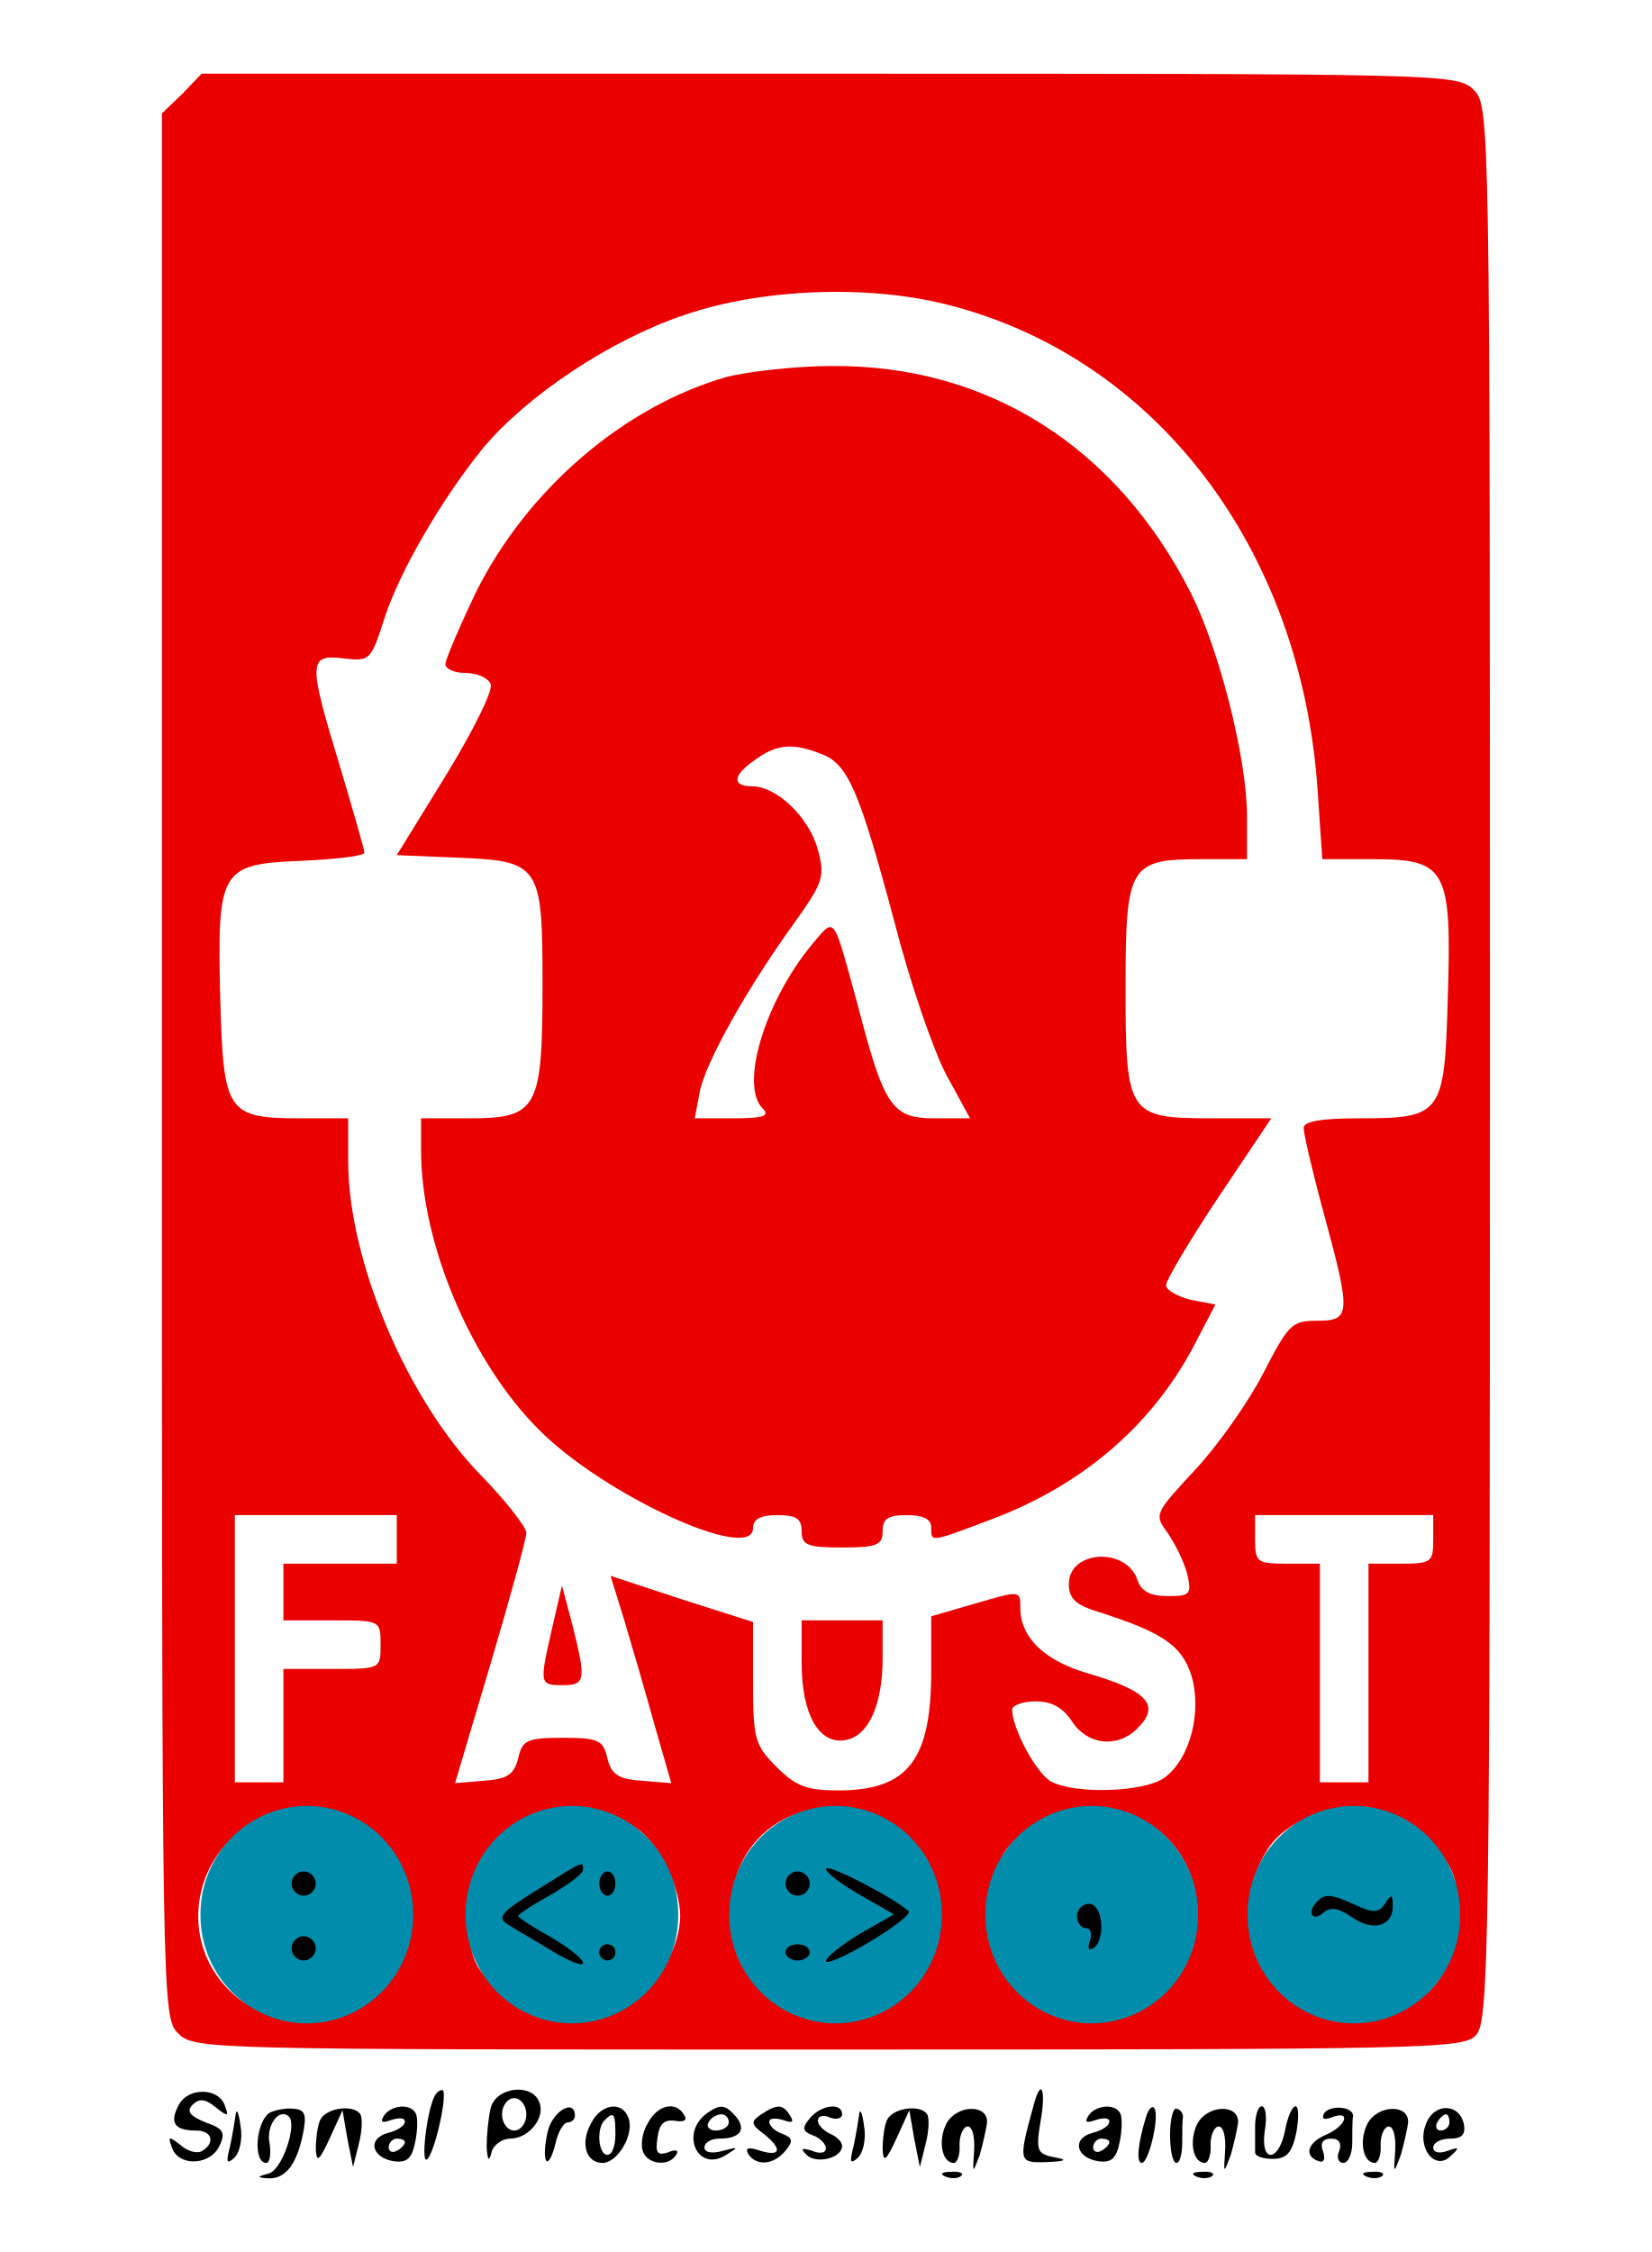
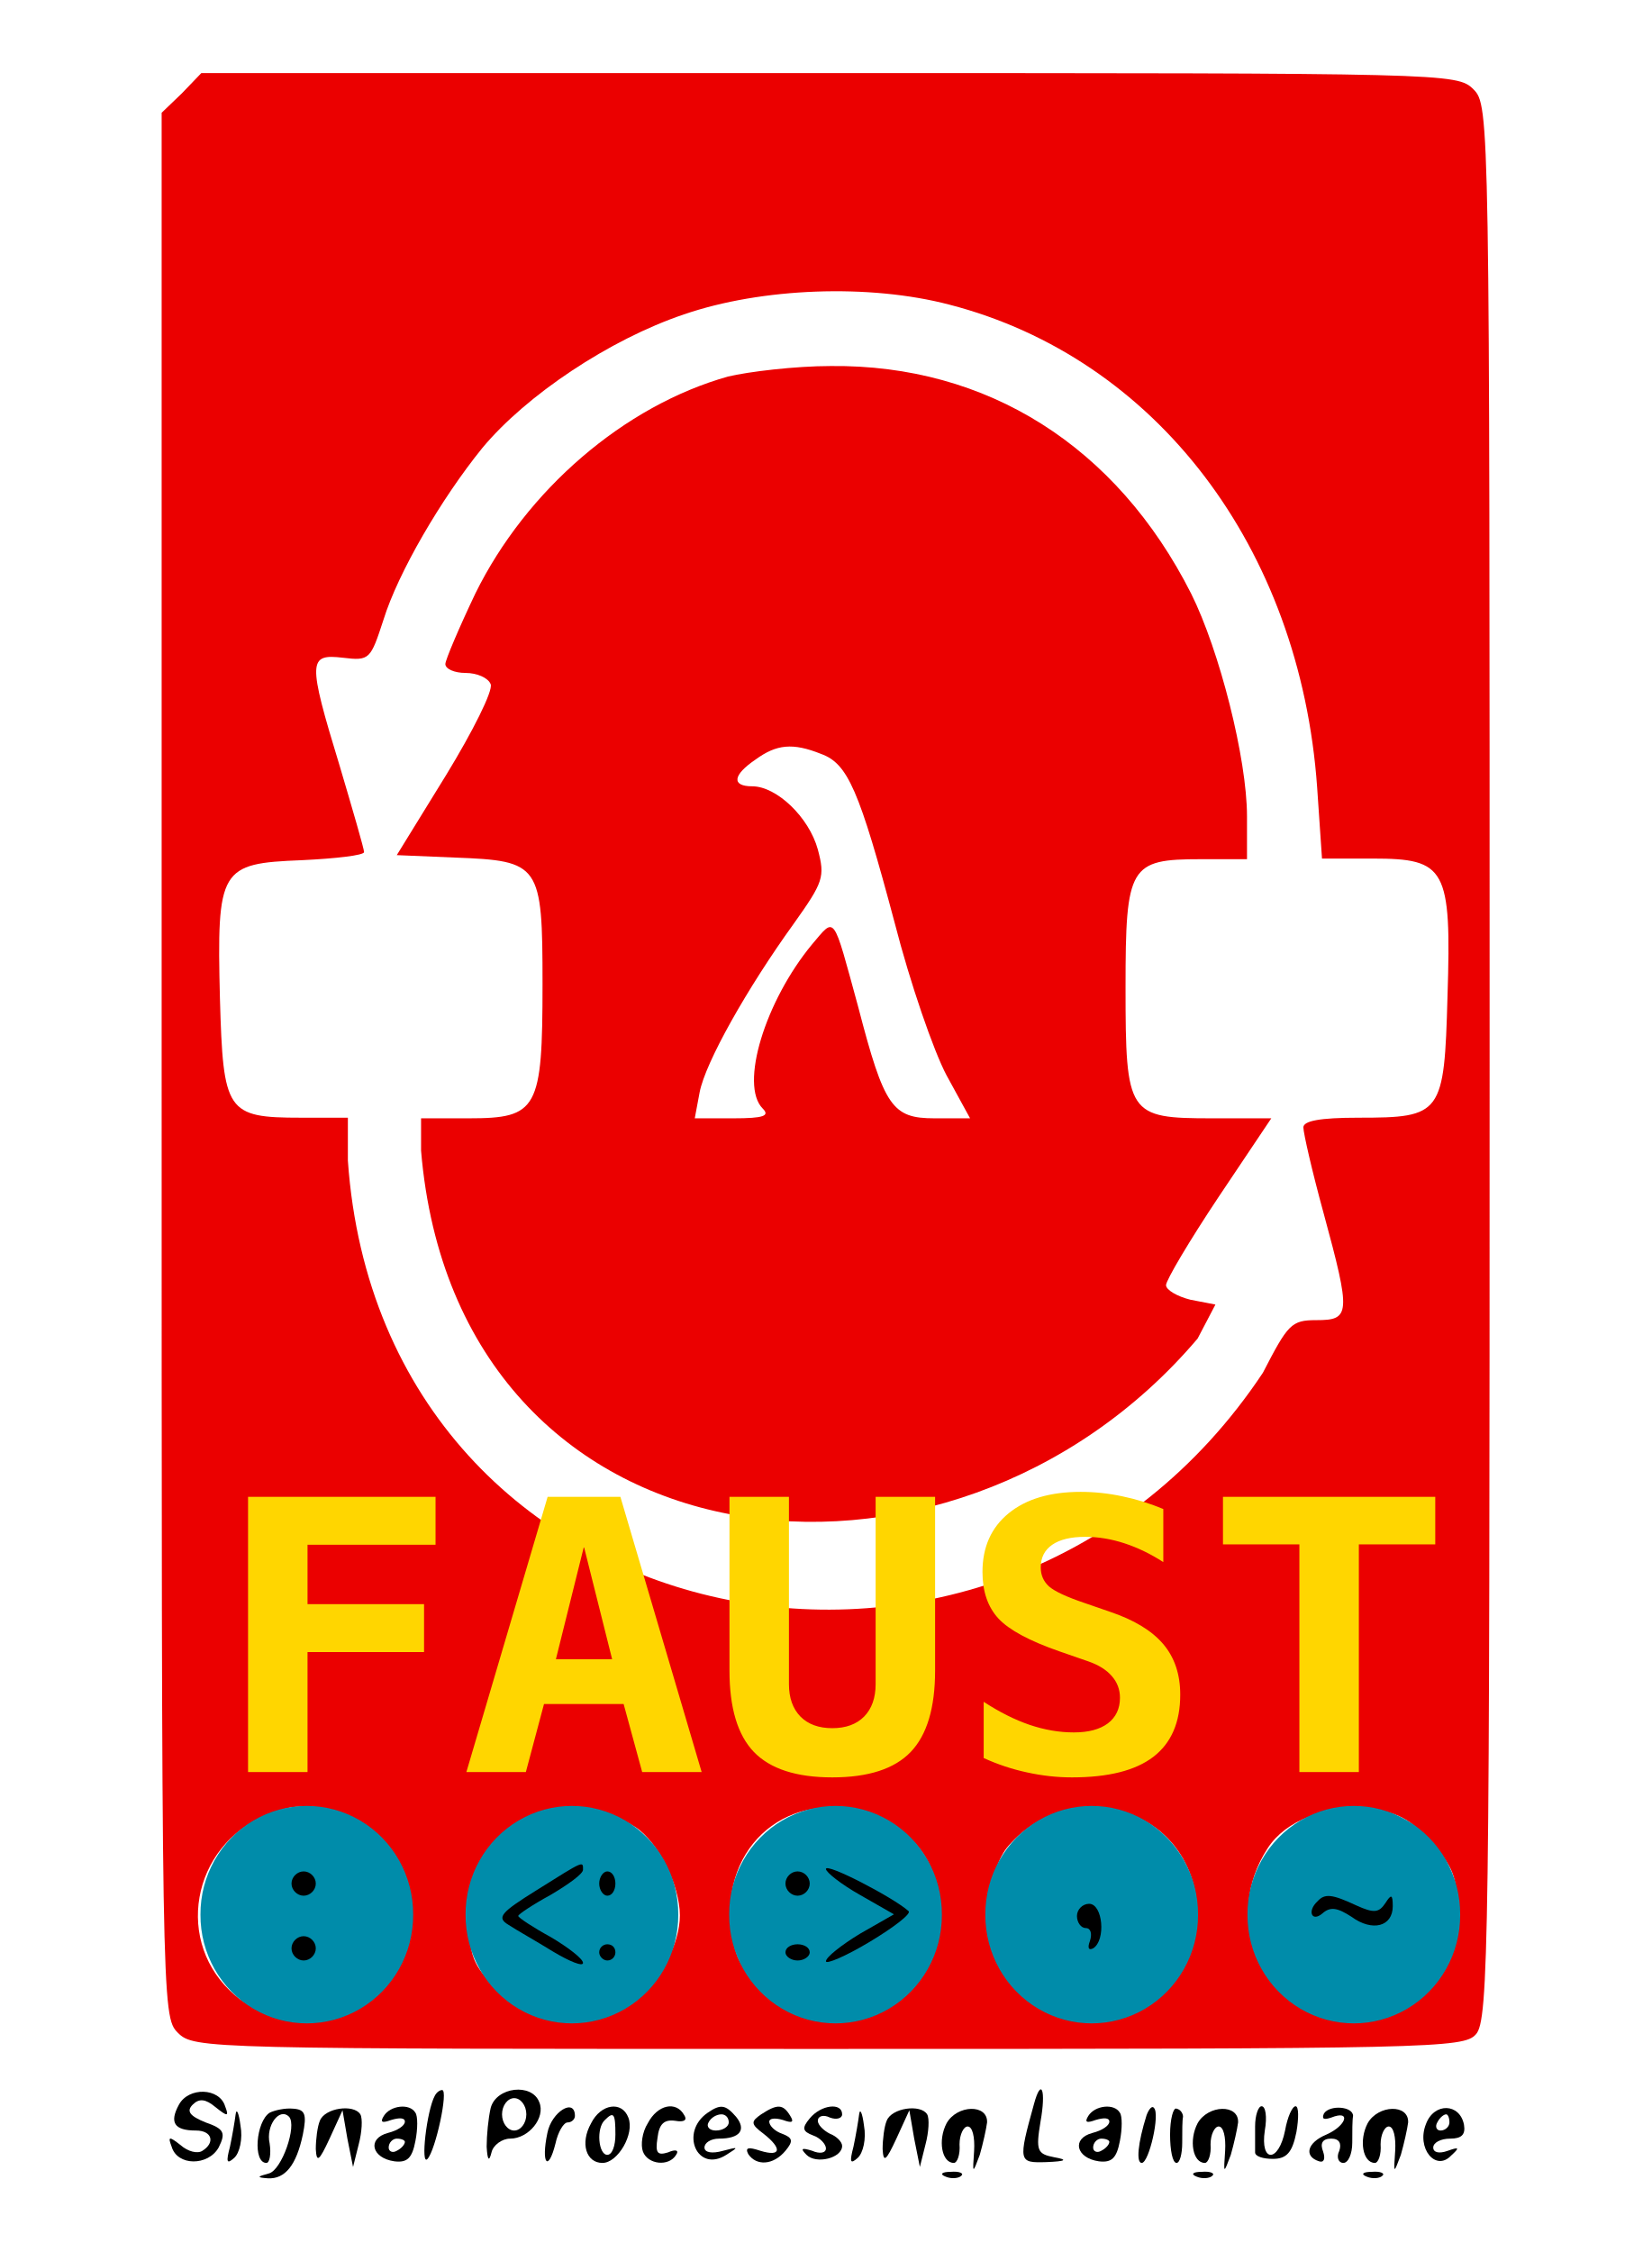
<svg xmlns="http://www.w3.org/2000/svg" version="1.0" width="468pt" height="638pt" viewBox="0 0 468 638" preserveAspectRatio="xMidYMid meet" id="svg2304">
-   <defs id="defs2395" />
-   <g id="g3540" style="fill:#eb0000;fill-opacity:1">
-     <path d="M 51.618,26.617 L 45.882,32.123 L 45.882,301.911 C 45.882,568.488 45.882,571.471 50.471,576.059 C 55.059,580.647 58.041,580.647 234.688,580.647 C 406.059,580.647 414.777,580.418 418.218,576.518 C 421.889,572.618 422.118,550.135 422.118,301.223 C 422.118,33.041 422.118,30.058 417.53,25.47 C 412.942,20.882 409.959,20.882 235.147,20.882 L 57.124,20.882 L 51.618,26.617 z M 269.1,86.494 C 327.6,101.635 368.436,155.317 373.253,223.223 L 374.63,243.411 L 389.083,243.411 C 409.73,243.411 411.336,246.164 410.189,282.411 C 409.271,315.906 408.583,316.823 384.953,316.823 C 373.942,316.823 369.353,317.741 369.353,319.576 C 369.353,321.182 371.877,332.194 375.089,343.894 C 382.889,372.57 382.659,374.176 373.024,374.176 C 365.912,374.176 364.994,375.323 357.883,389.088 C 353.753,397.117 345.036,409.506 338.612,416.388 C 327.142,428.776 326.912,429.006 330.812,434.282 C 332.877,437.264 335.4,442.312 336.318,445.753 C 337.694,451.717 337.236,452.176 330.812,452.176 C 325.765,452.176 323.471,450.8 322.324,447.817 C 319.341,438.182 302.824,439.1 302.824,448.735 C 302.824,452.865 304.659,454.7 311.541,456.765 C 329.436,462.5 334.712,466.17 337.465,474.429 C 340.677,484.753 337.236,498.517 329.665,503.794 C 323.93,507.694 304.659,508.382 297.777,504.712 C 293.647,502.418 286.765,489.8 286.765,484.294 C 286.765,483.147 289.747,482 293.418,482 C 298.006,482 301.218,483.835 303.741,487.735 C 308.1,494.388 316.589,495.306 322.094,489.8 C 328.977,483.147 325.306,479.017 307.871,473.97 C 295.712,470.3 289.059,463.876 289.059,455.388 C 289.059,450.57 289.059,450.57 276.441,454.241 L 263.824,457.912 L 263.824,473.512 C 263.824,498.747 257.171,507.235 237.441,507.235 C 228.724,507.235 225.512,506.088 220.006,500.582 C 213.812,494.388 213.353,492.553 213.353,476.723 L 213.353,459.517 L 193.165,453.094 L 172.977,446.441 L 176.877,459.059 C 178.941,465.941 182.841,479.247 185.365,488.423 L 190.183,505.17 L 181.694,504.482 C 175.041,504.023 173.206,502.647 172.059,498.059 C 170.912,493.012 169.535,492.323 159.441,492.323 C 149.347,492.323 147.971,493.012 146.824,498.059 C 145.677,502.647 143.841,504.023 137.188,504.482 L 128.93,505.17 L 139.024,471.217 C 144.53,452.635 149.118,435.888 149.118,434.282 C 149.118,432.676 143.612,425.564 136.73,418.453 C 115.394,396.888 98.647,357.2 98.647,328.982 L 98.647,316.823 L 85.341,316.823 C 64.235,316.823 63.318,315.217 62.4,283.1 C 61.482,246.164 62.4,244.788 85.571,243.87 C 95.206,243.411 103.235,242.494 103.235,241.576 C 103.235,240.658 100.024,229.647 96.353,217.258 C 87.177,187.205 87.406,185.37 97.271,186.517 C 104.841,187.435 105.071,186.976 108.741,175.735 C 112.871,162.429 125.03,141.552 136.73,127.099 C 149.118,112.188 172.747,96.358 193.853,89.246 C 215.877,81.676 246.388,80.529 269.1,86.494 z M 112.412,436.117 L 112.412,443 L 96.353,443 L 80.294,443 L 80.294,451.029 L 80.294,459.059 L 94.059,459.059 C 107.824,459.059 107.824,459.059 107.824,465.941 C 107.824,472.823 107.824,472.823 94.059,472.823 L 80.294,472.823 L 80.294,488.882 L 80.294,504.941 L 73.412,504.941 L 66.529,504.941 L 66.529,467.088 L 66.529,429.235 L 89.471,429.235 L 112.412,429.235 L 112.412,436.117 z M 406.059,436.117 C 406.059,442.541 405.6,443 396.883,443 L 387.706,443 L 387.706,473.97 L 387.706,504.941 L 380.824,504.941 L 373.942,504.941 L 373.942,473.97 L 373.942,443 L 364.765,443 C 356.047,443 355.589,442.541 355.589,436.117 L 355.589,429.235 L 380.824,429.235 L 406.059,429.235 L 406.059,436.117 z M 93.83,513.2 C 117,517.788 123.882,549.906 105.3,565.735 C 95.206,573.994 76.624,573.994 66.759,565.506 C 49.324,550.823 54.141,523.065 75.706,514.347 C 82.818,511.594 84.653,511.365 93.83,513.2 z M 180.088,517.788 C 186.512,521.918 192.706,534.306 192.706,542.794 C 192.706,550.823 187.43,560.688 179.859,566.653 C 175.271,570.323 170.453,571.471 161.277,571.471 C 150.035,571.471 147.741,570.553 140.859,563.671 C 133.977,556.788 133.059,554.494 133.059,543.253 C 133.059,529.029 138.335,520.312 150.035,515.035 C 158.294,511.365 172.059,512.512 180.088,517.788 z M 248.683,515.035 C 259.924,519.623 266.118,529.029 266.118,540.959 C 266.118,560.688 255.106,571.471 235.147,571.471 C 226.659,571.471 223.218,570.094 216.565,563.9 C 209.453,557.476 208.077,554.494 207.159,544.859 C 205.094,521 226.2,505.629 248.683,515.035 z M 322.324,515.035 C 337.236,521.459 343.659,540.27 336.089,556.329 C 326.683,576.288 293.189,576.747 283.094,557.247 C 278.277,548.071 279.883,529.718 285.847,523.065 C 295.024,512.512 309.018,509.529 322.324,515.035 z M 405.371,521.918 C 411.795,529.029 412.942,531.782 412.942,541.876 C 412.942,562.294 400.324,573.306 379.447,570.782 C 357.194,568.259 346.412,543.482 359.259,523.753 C 364.306,515.953 375.547,511.594 387.706,512.741 C 395.736,513.429 399.406,515.265 405.371,521.918 z " id="path2310" style="fill:#eb0000;stroke:none;fill-opacity:1" />
-     <path d="M 206.241,106.682 C 176.877,114.941 149.118,138.799 134.665,168.164 C 130.077,177.8 126.177,186.976 126.177,188.123 C 126.177,189.5 128.7,190.647 131.912,190.647 C 135.124,190.647 138.335,192.023 139.024,193.858 C 139.712,195.694 133.977,207.164 126.406,219.553 L 112.412,242.264 L 128.93,242.953 C 153.018,243.87 153.706,244.788 153.706,278.741 C 153.706,314.3 152.33,316.823 132.83,316.823 L 119.294,316.823 L 119.294,326 C 119.294,352.382 133.518,385.876 152.559,404.917 C 170.912,423.5 213.353,443 213.353,432.906 C 213.353,430.382 215.418,429.235 220.236,429.235 C 225.512,429.235 227.118,430.153 227.118,433.823 C 227.118,437.723 228.724,438.412 238.588,438.412 C 248.453,438.412 250.059,437.723 250.059,433.823 C 250.059,430.153 251.665,429.235 256.941,429.235 C 261.53,429.235 263.824,430.382 263.824,432.676 C 263.824,437.035 263.365,437.035 281.03,430.382 C 307.183,420.517 327.371,403.082 339.3,379.223 L 344.347,369.588 L 337.236,368.211 C 333.565,367.294 330.353,365.459 330.353,364.082 C 330.353,362.706 337.006,351.464 345.265,339.076 L 360.177,316.823 L 343.43,316.823 C 319.571,316.823 318.883,315.906 318.883,279.658 C 318.883,245.247 320.03,243.411 340.218,243.411 L 353.294,243.411 L 353.294,231.253 C 353.294,214.964 345.494,184.223 337.465,168.164 C 316.359,126.411 279.653,103.241 235.377,103.699 C 225.283,103.699 211.977,105.305 206.241,106.682 z M 232.624,213.588 C 240.194,216.341 243.406,223.682 253.5,261.535 C 257.859,278.511 264.512,297.782 268.183,304.664 L 274.836,316.823 L 264.741,316.823 C 252.812,316.823 250.518,313.611 243.177,285.394 C 235.836,258.553 236.753,259.7 230.1,267.5 C 216.794,283.558 209.453,307.417 216.106,314.07 C 218.171,316.135 216.336,316.823 207.847,316.823 L 196.835,316.823 L 198.212,309.482 C 199.818,300.994 211.747,279.888 224.824,261.764 C 233.312,249.835 233.771,248.458 231.706,240.658 C 229.183,231.482 220.006,222.764 213.124,222.764 C 207.159,222.764 207.618,219.553 214.041,215.194 C 220.006,210.835 224.594,210.376 232.624,213.588 z " id="path2312" style="fill:#eb0000;stroke:none;fill-opacity:1" />
-     <path d="M 156.459,461.123 C 152.788,477.182 152.788,477.412 159.441,477.412 C 165.865,477.412 166.094,476.035 162.194,460.435 L 159.212,449.194 L 156.459,461.123 z " id="path2314" style="fill:#eb0000;stroke:none;fill-opacity:1" />
-     <path d="M 227.118,471.217 C 227.118,485.441 231.936,494.159 239.277,493.012 C 245.93,492.094 250.059,483.147 250.059,469.841 L 250.059,459.059 L 238.588,459.059 L 227.118,459.059 L 227.118,471.217 z " id="path2316" style="fill:#eb0000;stroke:none;fill-opacity:1" />
-   </g>
+   <defs id="defs2395">
+     </defs>
+   <path style="fill:#eb0000;fill-opacity:1;stroke:none" id="path2310" d="M 51.53,26.441 L 45.795,31.947 L 45.795,301.736 C 45.795,568.313 45.795,571.295 50.383,575.883 C 54.971,580.471 57.953,580.471 234.601,580.471 C 405.971,580.471 414.689,580.242 418.13,576.342 C 421.801,572.442 422.03,549.96 422.03,301.048 C 422.03,32.865 422.03,29.883 417.442,25.294 C 412.854,20.706 409.871,20.706 235.059,20.706 L 57.036,20.706 L 51.53,26.441 z M 269.012,86.318 C 327.513,101.459 368.348,155.142 373.165,223.047 L 374.542,243.236 L 388.995,243.236 C 409.642,243.236 411.248,245.989 410.101,282.236 C 409.183,315.73 408.495,316.648 384.866,316.648 C 373.854,316.648 369.265,317.565 369.265,319.4 C 369.265,321.006 371.789,332.018 375.001,343.718 C 382.801,372.395 382.571,374.001 372.936,374.001 C 365.824,374.001 364.907,375.148 357.795,388.912 C 283.304,500.985 108.223,467.11 98.559,328.806 L 98.559,316.648 L 85.253,316.648 C 64.148,316.648 63.23,315.042 62.312,282.924 C 61.395,245.989 62.312,244.612 85.483,243.695 C 95.118,243.236 103.148,242.318 103.148,241.4 C 103.148,240.483 99.936,229.471 96.265,217.083 C 87.089,187.03 87.318,185.194 97.183,186.342 C 104.753,187.259 104.983,186.8 108.653,175.559 C 112.783,162.253 124.942,141.377 136.642,126.924 C 149.03,112.012 172.659,96.183 193.765,89.071 C 215.789,81.5 246.301,80.353 269.012,86.318 z M 93.742,513.024 C 116.912,517.612 123.795,549.73 105.212,565.56 C 95.118,573.818 76.536,573.818 66.671,565.33 C 49.236,550.648 54.053,522.889 75.618,514.171 C 82.73,511.418 84.565,511.189 93.742,513.024 z M 180.001,517.612 C 186.424,521.742 192.618,534.13 192.618,542.618 C 192.618,550.648 187.342,560.513 179.771,566.477 C 175.183,570.148 170.365,571.295 161.189,571.295 C 149.948,571.295 147.654,570.377 140.771,563.495 C 133.889,556.612 132.971,554.318 132.971,543.077 C 132.971,528.854 138.248,520.136 149.948,514.86 C 158.206,511.189 171.971,512.336 180.001,517.612 z M 248.595,514.86 C 259.836,519.448 266.03,528.854 266.03,540.783 C 266.03,560.513 255.018,571.295 235.059,571.295 C 226.571,571.295 223.13,569.918 216.477,563.724 C 209.365,557.301 207.989,554.318 207.071,544.683 C 205.006,520.824 226.112,505.454 248.595,514.86 z M 322.236,514.86 C 337.148,521.283 343.571,540.095 336.001,556.154 C 326.595,576.113 293.101,576.571 283.007,557.071 C 278.189,547.895 279.795,529.542 285.76,522.889 C 294.936,512.336 308.93,509.354 322.236,514.86 z M 405.283,521.742 C 411.707,528.854 412.854,531.607 412.854,541.701 C 412.854,562.118 400.236,573.13 379.36,570.607 C 357.107,568.083 346.324,543.307 359.171,523.577 C 364.218,515.777 375.46,511.418 387.618,512.565 C 395.648,513.254 399.318,515.089 405.283,521.742 z" />
+   <path style="fill:#eb0000;fill-opacity:1;stroke:none" id="path2312" d="M 206.241,106.682 C 176.877,114.941 149.118,138.799 134.665,168.164 C 130.077,177.8 126.177,186.976 126.177,188.123 C 126.177,189.5 128.7,190.647 131.912,190.647 C 135.124,190.647 138.335,192.023 139.024,193.858 C 139.712,195.694 133.977,207.164 126.406,219.553 L 112.412,242.264 L 128.93,242.953 C 153.018,243.87 153.706,244.788 153.706,278.741 C 153.706,314.3 152.33,316.823 132.83,316.823 L 119.294,316.823 L 119.294,326 C 129.423,446.654 268.91,462.19 339.3,379.223 L 344.347,369.588 L 337.236,368.211 C 333.565,367.294 330.353,365.459 330.353,364.082 C 330.353,362.706 337.006,351.464 345.265,339.076 L 360.177,316.823 L 343.43,316.823 C 319.571,316.823 318.883,315.906 318.883,279.658 C 318.883,245.247 320.03,243.411 340.218,243.411 L 353.294,243.411 L 353.294,231.253 C 353.294,214.964 345.494,184.223 337.465,168.164 C 316.359,126.411 279.653,103.241 235.377,103.699 C 225.283,103.699 211.977,105.305 206.241,106.682 z M 232.624,213.588 C 240.194,216.341 243.406,223.682 253.5,261.535 C 257.859,278.511 264.512,297.782 268.183,304.664 L 274.836,316.823 L 264.741,316.823 C 252.812,316.823 250.518,313.611 243.177,285.394 C 235.836,258.553 236.753,259.7 230.1,267.5 C 216.794,283.558 209.453,307.417 216.106,314.07 C 218.171,316.135 216.336,316.823 207.847,316.823 L 196.835,316.823 L 198.212,309.482 C 199.818,300.994 211.747,279.888 224.824,261.764 C 233.312,249.835 233.771,248.458 231.706,240.658 C 229.183,231.482 220.006,222.764 213.124,222.764 C 207.159,222.764 207.618,219.553 214.041,215.194 C 220.006,210.835 224.594,210.376 232.624,213.588 z" />
  <g id="g5583">
    <g id="g5554">
      <path style="fill:#008caa;fill-opacity:1;fill-rule:nonzero;stroke:#008caa;stroke-width:1.186;stroke-miterlimit:4;stroke-dasharray:none;stroke-dashoffset:0;stroke-opacity:1" id="path3568" d="M 119.836 543.482 A 32.913 32.069 0 1 1  54.011,543.482 A 32.913 32.069 0 1 1  119.836 543.482 z" transform="matrix(0.8992511,0,0,-0.9380081,8.757423,1052.217)" />
      <path style="fill:#000000;stroke:none" id="path2318" d="M 82.588,533.618 C 82.588,535.453 84.194,537.059 86.029,537.059 C 87.865,537.059 89.471,535.453 89.471,533.618 C 89.471,531.782 87.865,530.176 86.029,530.176 C 84.194,530.176 82.588,531.782 82.588,533.618 z " />
      <path style="fill:#000000;stroke:none" id="path2320" d="M 82.588,551.971 C 82.588,553.806 84.194,555.412 86.029,555.412 C 87.865,555.412 89.471,553.806 89.471,551.971 C 89.471,550.135 87.865,548.529 86.029,548.529 C 84.194,548.529 82.588,550.135 82.588,551.971 z " />
    </g>
    <g id="g5563">
      <path transform="matrix(0.8992511,0,0,-0.9380081,83.86589,1052.217)" d="M 119.836 543.482 A 32.913 32.069 0 1 1  54.011,543.482 A 32.913 32.069 0 1 1  119.836 543.482 z" id="path3572" style="fill:#008caa;fill-opacity:1;fill-rule:nonzero;stroke:#008caa;stroke-width:1.186;stroke-miterlimit:4;stroke-dasharray:none;stroke-dashoffset:0;stroke-opacity:1" />
      <path style="fill:#000000;stroke:none" id="path2322" d="M 152.1,535.453 C 141.777,541.876 140.63,543.253 144.071,545.318 C 146.135,546.694 151.871,549.906 156.688,552.888 C 161.277,555.641 165.177,557.247 165.177,556.1 C 165.177,554.953 161.047,551.741 156,548.759 C 150.953,546.006 146.824,543.253 146.824,542.794 C 146.824,542.335 150.953,539.582 156,536.829 C 161.047,533.847 165.177,530.865 165.177,529.718 C 165.177,527.194 165.635,526.965 152.1,535.453 z " />
      <path style="fill:#000000;stroke:none" id="path2324" d="M 169.765,533.618 C 169.765,535.453 170.912,537.059 172.059,537.059 C 173.435,537.059 174.353,535.453 174.353,533.618 C 174.353,531.782 173.435,530.176 172.059,530.176 C 170.912,530.176 169.765,531.782 169.765,533.618 z " />
      <path style="fill:#000000;stroke:none" id="path2326" d="M 169.765,553.118 C 169.765,554.265 170.912,555.412 172.059,555.412 C 173.435,555.412 174.353,554.265 174.353,553.118 C 174.353,551.741 173.435,550.823 172.059,550.823 C 170.912,550.823 169.765,551.741 169.765,553.118 z " />
    </g>
    <g id="g5569">
      <path style="fill:#008caa;fill-opacity:1;fill-rule:nonzero;stroke:#008caa;stroke-width:1.186;stroke-miterlimit:4;stroke-dasharray:none;stroke-dashoffset:0;stroke-opacity:1" id="path3574" d="M 119.836 543.482 A 32.913 32.069 0 1 1  54.011,543.482 A 32.913 32.069 0 1 1  119.836 543.482 z" transform="matrix(0.8992511,0,0,-0.9380081,158.5524,1052.217)" />
      <path style="fill:#000000;stroke:none" id="path2328" d="M 234,529.488 C 234,530.406 238.359,533.847 243.636,536.829 L 253.271,542.335 L 243.636,547.841 C 238.359,551.053 234,554.494 234,555.641 C 234,556.559 239.506,554.265 246.388,550.135 C 253.271,546.006 258.318,542.106 257.4,541.418 C 253.041,537.518 234,527.653 234,529.488 z " />
      <path style="fill:#000000;stroke:none" id="path2330" d="M 222.53,533.618 C 222.53,535.453 224.136,537.059 225.971,537.059 C 227.806,537.059 229.412,535.453 229.412,533.618 C 229.412,531.782 227.806,530.176 225.971,530.176 C 224.136,530.176 222.53,531.782 222.53,533.618 z " />
      <path style="fill:#000000;stroke:none" id="path2332" d="M 222.53,553.118 C 222.53,554.265 224.136,555.412 225.971,555.412 C 227.806,555.412 229.412,554.265 229.412,553.118 C 229.412,551.741 227.806,550.823 225.971,550.823 C 224.136,550.823 222.53,551.741 222.53,553.118 z " />
    </g>
    <g id="g5575">
      <path transform="matrix(0.8992511,0,0,-0.9380081,231.1291,1052.217)" d="M 119.836 543.482 A 32.913 32.069 0 1 1  54.011,543.482 A 32.913 32.069 0 1 1  119.836 543.482 z" id="path3576" style="fill:#008caa;fill-opacity:1;fill-rule:nonzero;stroke:#008caa;stroke-width:1.186;stroke-miterlimit:4;stroke-dasharray:none;stroke-dashoffset:0;stroke-opacity:1" />
      <path style="fill:#000000;stroke:none" id="path2334" d="M 305.118,542.794 C 305.118,544.629 306.265,546.235 307.641,546.235 C 309.018,546.235 309.477,547.841 308.789,549.906 C 308.1,551.741 308.33,552.659 309.706,551.971 C 313.377,549.676 312.459,539.353 308.559,539.353 C 306.724,539.353 305.118,540.959 305.118,542.794 z " />
    </g>
    <g id="g5579">
      <path style="fill:#008caa;fill-opacity:1;fill-rule:nonzero;stroke:#008caa;stroke-width:1.186;stroke-miterlimit:4;stroke-dasharray:none;stroke-dashoffset:0;stroke-opacity:1" id="path3578" d="M 119.836 543.482 A 32.913 32.069 0 1 1  54.011,543.482 A 32.913 32.069 0 1 1  119.836 543.482 z" transform="matrix(0.8992511,0,0,-0.9380081,305.3937,1052.217)" />
      <path style="fill:#000000;stroke:none" id="path2336" d="M 373.253,538.665 C 370.271,541.418 371.647,544.629 374.63,542.106 C 376.924,540.041 378.989,540.5 382.889,543.023 C 388.853,547.382 394.589,545.776 394.589,540.041 C 394.589,536.6 394.13,536.6 392.524,539.123 C 390.689,541.876 389.312,542.106 384.265,539.812 C 377.383,536.6 375.318,536.37 373.253,538.665 z " />
    </g>
  </g>
  <g id="g5605">
    <path d="M 50.7,596.247 C 47.947,601.294 49.324,603.588 55.518,603.588 C 60.106,603.588 61.024,607.029 57.353,609.323 C 55.977,610.241 53.224,609.553 51.159,607.718 C 47.947,605.194 47.488,605.194 48.635,608.176 C 50.241,613.682 58.959,613.682 61.941,608.406 C 64.006,604.276 63.547,603.129 58.271,601.294 C 53.682,599.459 52.765,598.082 54.6,596.247 C 56.435,594.412 58.271,594.641 61.024,596.935 C 64.465,599.688 64.924,599.688 63.777,596.706 C 62.171,591.429 53.453,591.2 50.7,596.247 z " id="path2338" style="fill:#000000;stroke:none" />
    <path d="M 123.194,593.723 C 120.9,597.853 119.065,613.912 121.13,611.618 C 123.424,609.094 127.094,592.118 125.259,592.118 C 124.571,592.118 123.653,592.806 123.194,593.723 z " id="path2340" style="fill:#000000;stroke:none" />
    <path d="M 139.024,597.165 C 138.335,600.147 137.877,604.965 137.877,608.176 C 138.106,612.076 138.565,612.535 139.253,609.782 C 139.712,607.718 142.235,605.882 144.53,605.882 C 149.806,605.882 154.624,599.918 152.788,595.559 C 150.724,590.053 140.63,591.2 139.024,597.165 z M 149.118,599 C 149.118,601.523 147.512,603.588 145.677,603.588 C 143.841,603.588 142.235,601.523 142.235,599 C 142.235,596.476 143.841,594.412 145.677,594.412 C 147.512,594.412 149.118,596.476 149.118,599 z " id="path2342" style="fill:#000000;stroke:none" />
    <path d="M 292.959,596.018 C 288.371,612.535 288.6,612.765 296.4,612.535 C 302.136,612.306 302.594,611.847 298.694,611.159 C 293.877,610.241 293.418,609.323 294.794,601.065 C 296.4,592.118 295.024,588.447 292.959,596.018 z " id="path2344" style="fill:#000000;stroke:none" />
    <path d="M 66.759,599 C 66.529,600.835 65.841,604.965 65.153,608.176 C 64.006,612.535 64.235,613.223 66.3,611.388 C 67.906,610.012 68.824,605.882 68.135,602.212 C 67.677,598.541 66.988,597.165 66.759,599 z " id="path2346" style="fill:#000000;stroke:none" />
    <path d="M 76.394,598.541 C 72.494,601.065 71.577,612.765 75.477,612.765 C 76.394,612.765 76.853,610.241 76.394,607.259 C 75.247,602.212 79.147,596.935 81.9,599.688 C 84.194,602.212 79.835,614.829 76.165,615.747 C 72.724,616.665 72.724,616.894 75.935,617.124 C 80.753,617.353 83.965,613.453 85.8,604.735 C 86.947,599 86.488,597.623 83.047,597.394 C 80.753,597.165 77.771,597.853 76.394,598.541 z " id="path2348" style="fill:#000000;stroke:none" />
    <path d="M 90.618,600.835 C 89.93,602.441 89.471,606.112 89.471,608.865 C 89.7,612.765 90.388,612.306 93.371,605.882 L 97.041,597.853 L 98.418,605.882 L 100.024,613.912 L 101.63,607.488 C 102.547,604.047 102.777,600.147 102.088,599 C 100.253,596.018 91.994,597.165 90.618,600.835 z " id="path2350" style="fill:#000000;stroke:none" />
    <path d="M 108.741,599.459 C 107.594,601.294 108.282,601.523 110.806,600.606 C 113.1,599.918 114.706,599.918 114.706,601.065 C 114.706,602.212 112.641,603.588 109.888,604.276 C 103.924,605.882 105.3,611.388 111.724,612.306 C 115.394,612.765 116.771,611.388 117.688,606.571 C 118.377,603.129 118.377,599.459 117.688,598.541 C 116.082,595.788 110.577,596.476 108.741,599.459 z M 114.706,606.8 C 114.706,607.488 113.788,608.635 112.412,609.323 C 111.265,610.012 110.118,609.553 110.118,608.406 C 110.118,607.029 111.265,605.882 112.412,605.882 C 113.788,605.882 114.706,606.341 114.706,606.8 z " id="path2352" style="fill:#000000;stroke:none" />
    <path d="M 155.083,604.276 C 153.247,612.994 155.312,615.518 157.377,607.259 C 158.065,604.047 159.671,601.294 160.818,601.294 C 161.965,601.294 162.883,600.376 162.883,599.459 C 162.883,594.182 156.23,598.312 155.083,604.276 z " id="path2354" style="fill:#000000;stroke:none" />
    <path d="M 167.471,601.523 C 164.259,607.259 166.094,612.765 170.683,612.765 C 175.041,612.765 179.859,604.506 178.024,599.918 C 176.188,595.1 170.224,596.018 167.471,601.523 z M 174.353,604.735 C 174.353,607.947 173.435,610.471 172.059,610.471 C 169.535,610.471 168.847,602.9 171.371,600.606 C 173.894,598.082 174.353,598.771 174.353,604.735 z " id="path2356" style="fill:#000000;stroke:none" />
    <path d="M 183.53,601.523 C 181.924,604.047 181.465,607.718 182.153,609.553 C 183.53,613.223 189.494,613.912 191.559,610.471 C 192.477,609.094 191.33,608.865 189.265,609.782 C 186.283,610.7 185.594,610.012 186.283,605.653 C 186.741,601.753 188.118,600.376 191.33,600.835 C 193.853,601.294 194.771,600.606 193.853,599.229 C 191.559,595.1 186.283,596.247 183.53,601.523 z " id="path2358" style="fill:#000000;stroke:none" />
    <path d="M 200.506,598.541 C 192.477,604.047 197.524,615.747 205.783,610.471 C 209.453,608.176 209.224,608.176 204.865,609.323 C 201.653,610.241 199.588,609.782 199.588,608.406 C 199.588,607.029 201.424,605.882 203.718,605.882 C 209.683,605.882 211.518,603.359 208.536,599.688 C 205.553,596.247 204.177,596.018 200.506,598.541 z M 206.471,601.294 C 206.471,602.441 204.865,603.588 202.8,603.588 C 200.965,603.588 200.047,602.441 200.736,601.294 C 201.424,599.918 203.03,599 204.406,599 C 205.553,599 206.471,599.918 206.471,601.294 z " id="path2360" style="fill:#000000;stroke:none" />
    <path d="M 215.647,599 C 212.665,601.065 212.665,601.753 216.336,604.506 C 221.612,608.635 221.383,611.159 215.418,609.323 C 211.977,608.176 211.059,608.406 211.977,610.241 C 214.271,613.682 219.088,613.453 222.53,609.323 C 224.824,606.571 224.594,605.653 221.612,604.506 C 219.547,603.818 217.941,602.212 217.941,601.065 C 217.941,600.147 219.547,599.918 221.841,600.606 C 224.365,601.523 225.053,601.294 223.906,599.459 C 221.841,596.018 220.236,596.018 215.647,599 z " id="path2362" style="fill:#000000;stroke:none" />
    <path d="M 229.412,600.147 C 227.118,602.9 227.347,603.818 230.33,604.965 C 232.394,605.653 234,607.488 234,608.635 C 234,610.012 232.165,610.241 230.1,609.323 C 227.118,608.406 226.659,608.635 228.494,610.471 C 231.247,613.223 238.588,611.388 238.588,607.947 C 238.588,606.8 236.983,605.194 235.147,604.506 C 233.312,603.588 231.706,601.982 231.706,600.835 C 231.706,599.459 233.312,599 235.147,599.918 C 236.983,600.606 238.588,600.147 238.588,599 C 238.588,595.559 232.624,596.247 229.412,600.147 z " id="path2364" style="fill:#000000;stroke:none" />
    <path d="M 243.406,599 C 243.177,600.835 242.488,604.965 241.8,608.176 C 240.653,612.535 240.883,613.223 242.947,611.388 C 244.553,610.012 245.471,605.882 244.783,602.212 C 244.324,598.541 243.636,597.165 243.406,599 z " id="path2366" style="fill:#000000;stroke:none" />
    <path d="M 251.206,600.835 C 250.518,602.441 250.059,606.112 250.059,608.865 C 250.288,612.765 250.977,612.306 253.959,605.882 L 257.63,597.853 L 259.006,605.882 L 260.612,613.912 L 262.218,607.488 C 263.136,604.047 263.365,600.147 262.677,599 C 260.841,596.018 252.583,597.165 251.206,600.835 z " id="path2368" style="fill:#000000;stroke:none" />
    <path d="M 268.183,601.523 C 265.659,606.341 266.806,612.765 270.247,612.765 C 271.165,612.765 272.083,610.471 271.853,607.488 C 271.853,604.735 273,602.441 274.147,602.441 C 275.524,602.441 276.212,605.423 275.983,609.323 C 275.524,615.976 275.524,615.976 277.589,610.471 C 278.506,607.259 279.424,603.129 279.653,601.294 C 279.883,596.018 271.165,596.247 268.183,601.523 z " id="path2370" style="fill:#000000;stroke:none" />
    <path d="M 308.33,599.459 C 307.183,601.294 307.871,601.523 310.394,600.606 C 312.689,599.918 314.294,599.918 314.294,601.065 C 314.294,602.212 312.23,603.588 309.477,604.276 C 303.512,605.882 304.889,611.388 311.312,612.306 C 314.983,612.765 316.359,611.388 317.277,606.571 C 317.965,603.129 317.965,599.459 317.277,598.541 C 315.671,595.788 310.165,596.476 308.33,599.459 z M 314.294,606.8 C 314.294,607.488 313.377,608.635 312,609.323 C 310.853,610.012 309.706,609.553 309.706,608.406 C 309.706,607.029 310.853,605.882 312,605.882 C 313.377,605.882 314.294,606.341 314.294,606.8 z " id="path2372" style="fill:#000000;stroke:none" />
    <path d="M 324.847,599.229 C 322.324,607.259 321.865,612.765 323.471,612.765 C 325.536,612.765 328.747,598.771 326.912,597.165 C 326.453,596.476 325.536,597.394 324.847,599.229 z " id="path2374" style="fill:#000000;stroke:none" />
    <path d="M 331.5,604.735 C 331.5,609.094 332.189,612.765 333.336,612.765 C 334.253,612.765 334.942,610.241 334.942,607.029 C 334.942,603.818 334.942,600.606 335.171,599.688 C 335.171,598.771 334.483,597.623 333.336,597.394 C 332.418,596.935 331.5,600.376 331.5,604.735 z " id="path2376" style="fill:#000000;stroke:none" />
    <path d="M 339.3,601.523 C 336.777,606.341 337.924,612.765 341.365,612.765 C 342.283,612.765 343.2,610.471 342.971,607.488 C 342.971,604.735 344.118,602.441 345.265,602.441 C 346.642,602.441 347.33,605.423 347.1,609.323 C 346.642,615.976 346.642,615.976 348.706,610.471 C 349.624,607.259 350.542,603.129 350.771,601.294 C 351,596.018 342.283,596.247 339.3,601.523 z " id="path2378" style="fill:#000000;stroke:none" />
    <path d="M 355.589,602.441 C 355.589,605.653 355.589,608.865 355.589,609.782 C 355.589,610.929 357.883,611.618 360.636,611.618 C 364.536,611.618 366.142,609.782 367.289,604.047 C 367.977,600.147 367.977,596.706 367.059,596.706 C 366.142,596.706 364.765,599.688 364.077,603.588 C 362.242,612.765 356.965,612.765 358.342,603.588 C 359.03,599.688 358.571,596.706 357.424,596.706 C 356.506,596.706 355.589,599.229 355.589,602.441 z " id="path2380" style="fill:#000000;stroke:none" />
    <path d="M 375.089,598.771 C 374.4,600.376 375.089,600.606 377.153,599.918 C 382.889,597.623 381.512,602.212 375.777,604.735 C 370.271,607.029 369.353,610.929 373.712,612.306 C 375.089,612.765 375.547,611.618 374.859,609.553 C 373.942,607.259 374.63,605.882 377.153,605.882 C 379.447,605.882 380.136,607.259 379.447,609.323 C 378.53,611.159 379.218,612.765 380.595,612.765 C 381.971,612.765 383.118,610.241 383.118,607.029 C 383.118,603.818 383.118,600.606 383.347,599.459 C 383.347,596.706 376.695,596.247 375.089,598.771 z " id="path2382" style="fill:#000000;stroke:none" />
    <path d="M 387.477,601.523 C 384.953,606.341 386.1,612.765 389.542,612.765 C 390.459,612.765 391.377,610.471 391.147,607.488 C 391.147,604.735 392.295,602.441 393.442,602.441 C 394.818,602.441 395.506,605.423 395.277,609.323 C 394.818,615.976 394.818,615.976 396.883,610.471 C 397.8,607.259 398.718,603.129 398.947,601.294 C 399.177,596.018 390.459,596.247 387.477,601.523 z " id="path2384" style="fill:#000000;stroke:none" />
    <path d="M 403.995,601.753 C 401.242,608.635 406.747,615.288 411.106,610.7 C 413.63,608.406 413.4,608.176 410.189,609.323 C 407.665,610.241 406.059,609.782 406.059,608.406 C 406.059,607.029 408.124,605.882 410.877,605.882 C 414.089,605.882 415.236,604.735 414.777,601.982 C 413.63,595.788 406.289,595.559 403.995,601.753 z M 410.647,601.294 C 410.647,602.441 409.5,603.588 408.124,603.588 C 406.977,603.588 406.518,602.441 407.206,601.294 C 407.895,599.918 409.042,599 409.73,599 C 410.189,599 410.647,599.918 410.647,601.294 z " id="path2386" style="fill:#000000;stroke:none" />
    <path d="M 267.953,616.665 C 269.559,617.353 271.624,617.124 272.312,616.435 C 273.23,615.747 271.853,615.059 269.33,615.288 C 266.806,615.288 266.118,615.976 267.953,616.665 z " id="path2388" style="fill:#000000;stroke:none" />
    <path d="M 339.071,616.665 C 340.677,617.353 342.742,617.124 343.43,616.435 C 344.347,615.747 342.971,615.059 340.447,615.288 C 337.924,615.288 337.236,615.976 339.071,616.665 z " id="path2390" style="fill:#000000;stroke:none" />
    <path d="M 387.247,616.665 C 388.853,617.353 390.918,617.124 391.606,616.435 C 392.524,615.747 391.147,615.059 388.624,615.288 C 386.1,615.288 385.412,615.976 387.247,616.665 z " id="path2392" style="fill:#000000;stroke:none" />
  </g>
+   <path style="font-size:114.345px;font-style:normal;font-variant:normal;font-weight:bold;font-stretch:normal;text-align:start;line-height:100%;writing-mode:lr-tb;text-anchor:start;fill:#ffd600;fill-opacity:1;stroke:none;stroke-width:1px;stroke-linecap:butt;stroke-linejoin:miter;stroke-opacity:1;font-family:Monospace;-inkscape-font-specification:Monospace Bold" d="M 123.396,437.638 L 87.127,437.638 L 87.127,454.453 L 120.14,454.453 L 120.14,468.03 L 87.127,468.03 L 87.127,502.026 L 70.278,502.026 L 70.278,424.061 L 123.396,424.061 L 123.396,437.638 M 165.433,438.16 L 157.493,470.067 L 173.429,470.067 L 165.433,438.16 M 155.152,424.061 L 175.77,424.061 L 198.788,502.026 L 181.939,502.026 L 176.684,482.756 L 154.124,482.756 L 148.983,502.026 L 132.134,502.026 L 155.152,424.061 M 206.67,473.252 L 206.67,424.061 L 223.519,424.061 L 223.519,477.117 C 223.519,481.016 224.604,484.079 226.775,486.307 C 228.945,488.501 231.953,489.597 235.799,489.597 C 239.645,489.597 242.653,488.501 244.823,486.307 C 246.993,484.079 248.079,481.016 248.079,477.117 L 248.079,424.061 L 264.928,424.061 L 264.928,473.252 C 264.928,483.836 262.624,491.529 258.017,496.334 C 253.409,501.138 246.003,503.54 235.799,503.54 C 225.632,503.54 218.226,501.138 213.581,496.334 C 208.974,491.529 206.67,483.836 206.67,473.252 M 300.111,467.821 C 291.62,464.862 285.87,461.764 282.862,458.526 C 279.854,455.254 278.35,450.867 278.35,445.367 C 278.35,438.3 280.825,432.747 285.775,428.709 C 290.725,424.67 297.522,422.651 306.165,422.651 C 310.087,422.651 314.009,423.069 317.931,423.904 C 321.853,424.705 325.737,425.906 329.582,427.508 L 329.582,442.547 C 325.965,440.214 322.291,438.439 318.559,437.22 C 314.828,436.002 311.134,435.393 307.479,435.393 C 303.404,435.393 300.282,436.141 298.112,437.638 C 295.941,439.135 294.856,441.276 294.856,444.061 C 294.856,446.22 295.637,448.013 297.198,449.44 C 298.797,450.833 302.11,452.382 307.136,454.088 L 314.39,456.594 C 321.244,458.892 326.289,461.938 329.525,465.733 C 332.762,469.527 334.38,474.314 334.38,480.093 C 334.38,487.961 331.829,493.844 326.727,497.743 C 321.662,501.608 313.99,503.54 303.709,503.54 C 299.483,503.54 295.237,503.07 290.972,502.13 C 286.746,501.225 282.653,499.867 278.693,498.057 L 278.693,482.13 C 283.186,485.054 287.526,487.23 291.715,488.657 C 295.941,490.085 300.111,490.798 304.223,490.798 C 308.374,490.798 311.591,489.945 313.876,488.239 C 316.16,486.499 317.303,484.079 317.303,480.981 C 317.303,478.648 316.541,476.612 315.018,474.871 C 313.495,473.096 311.286,471.703 308.393,470.694 L 300.111,467.821 M 384.984,502.026 L 368.135,502.026 L 368.135,437.534 L 346.489,437.534 L 346.489,424.061 L 406.631,424.061 L 406.631,437.534 L 384.984,437.534 L 384.984,502.026" id="text2562" />
</svg>
